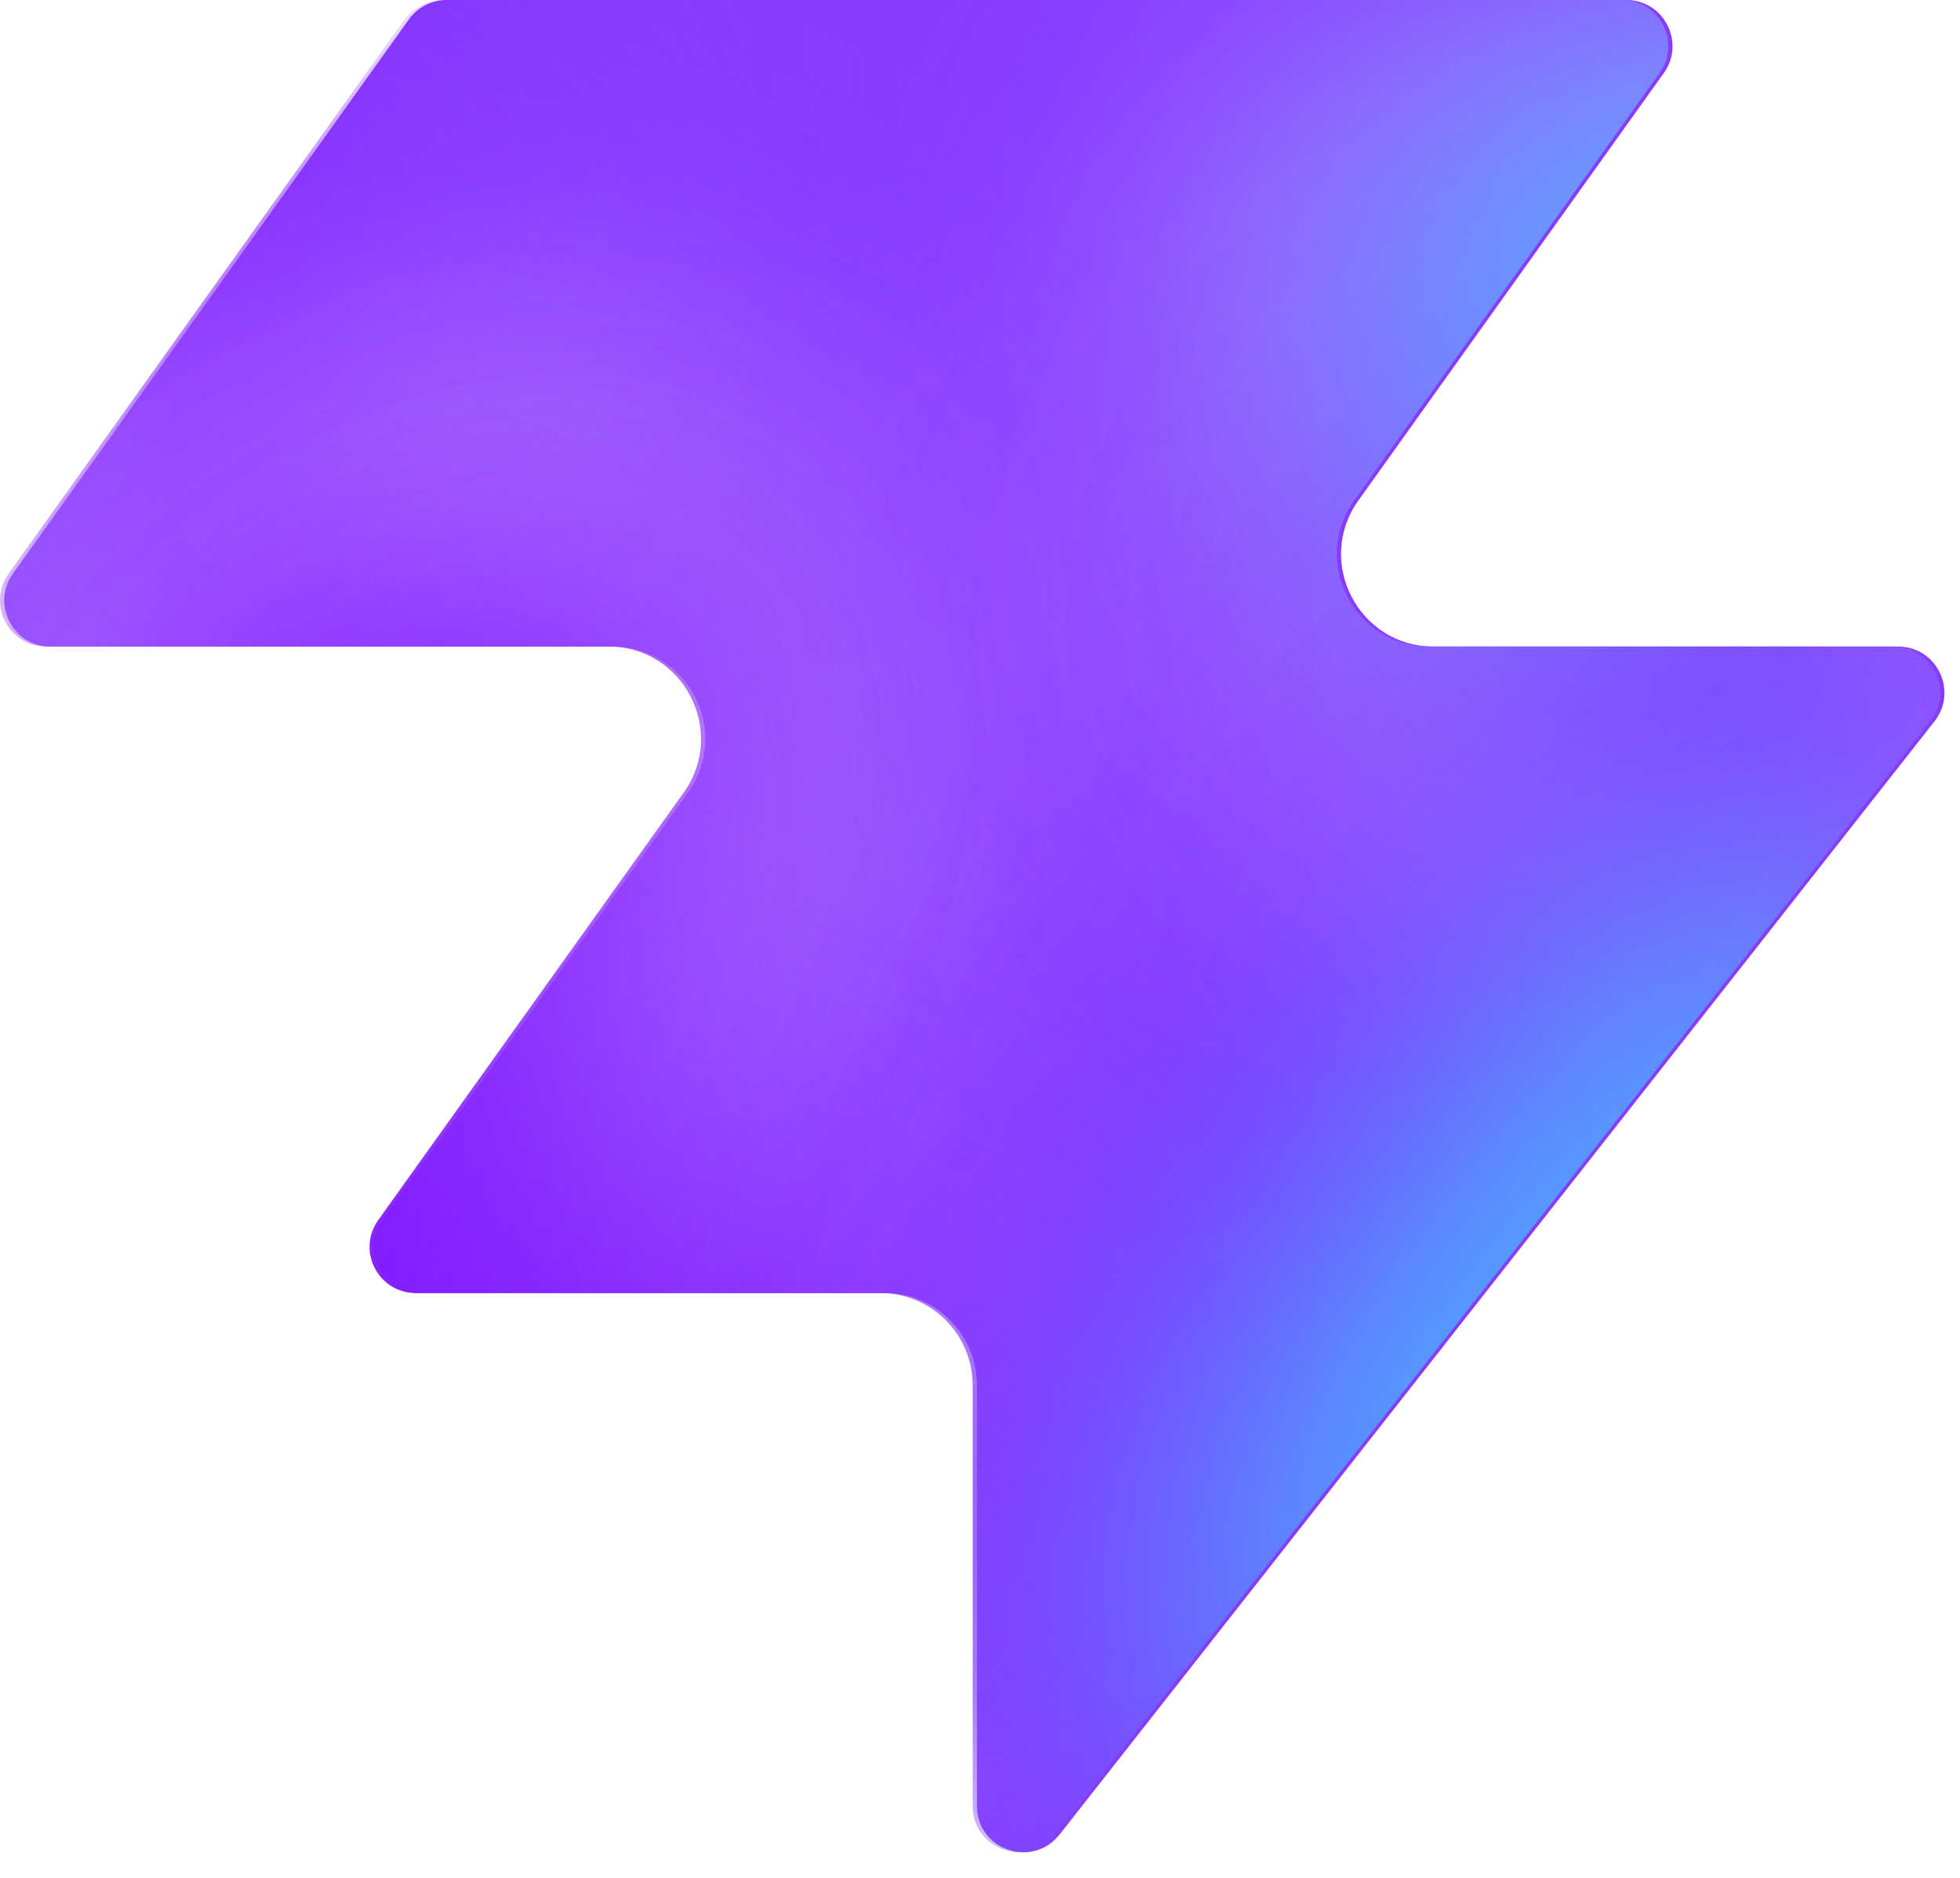
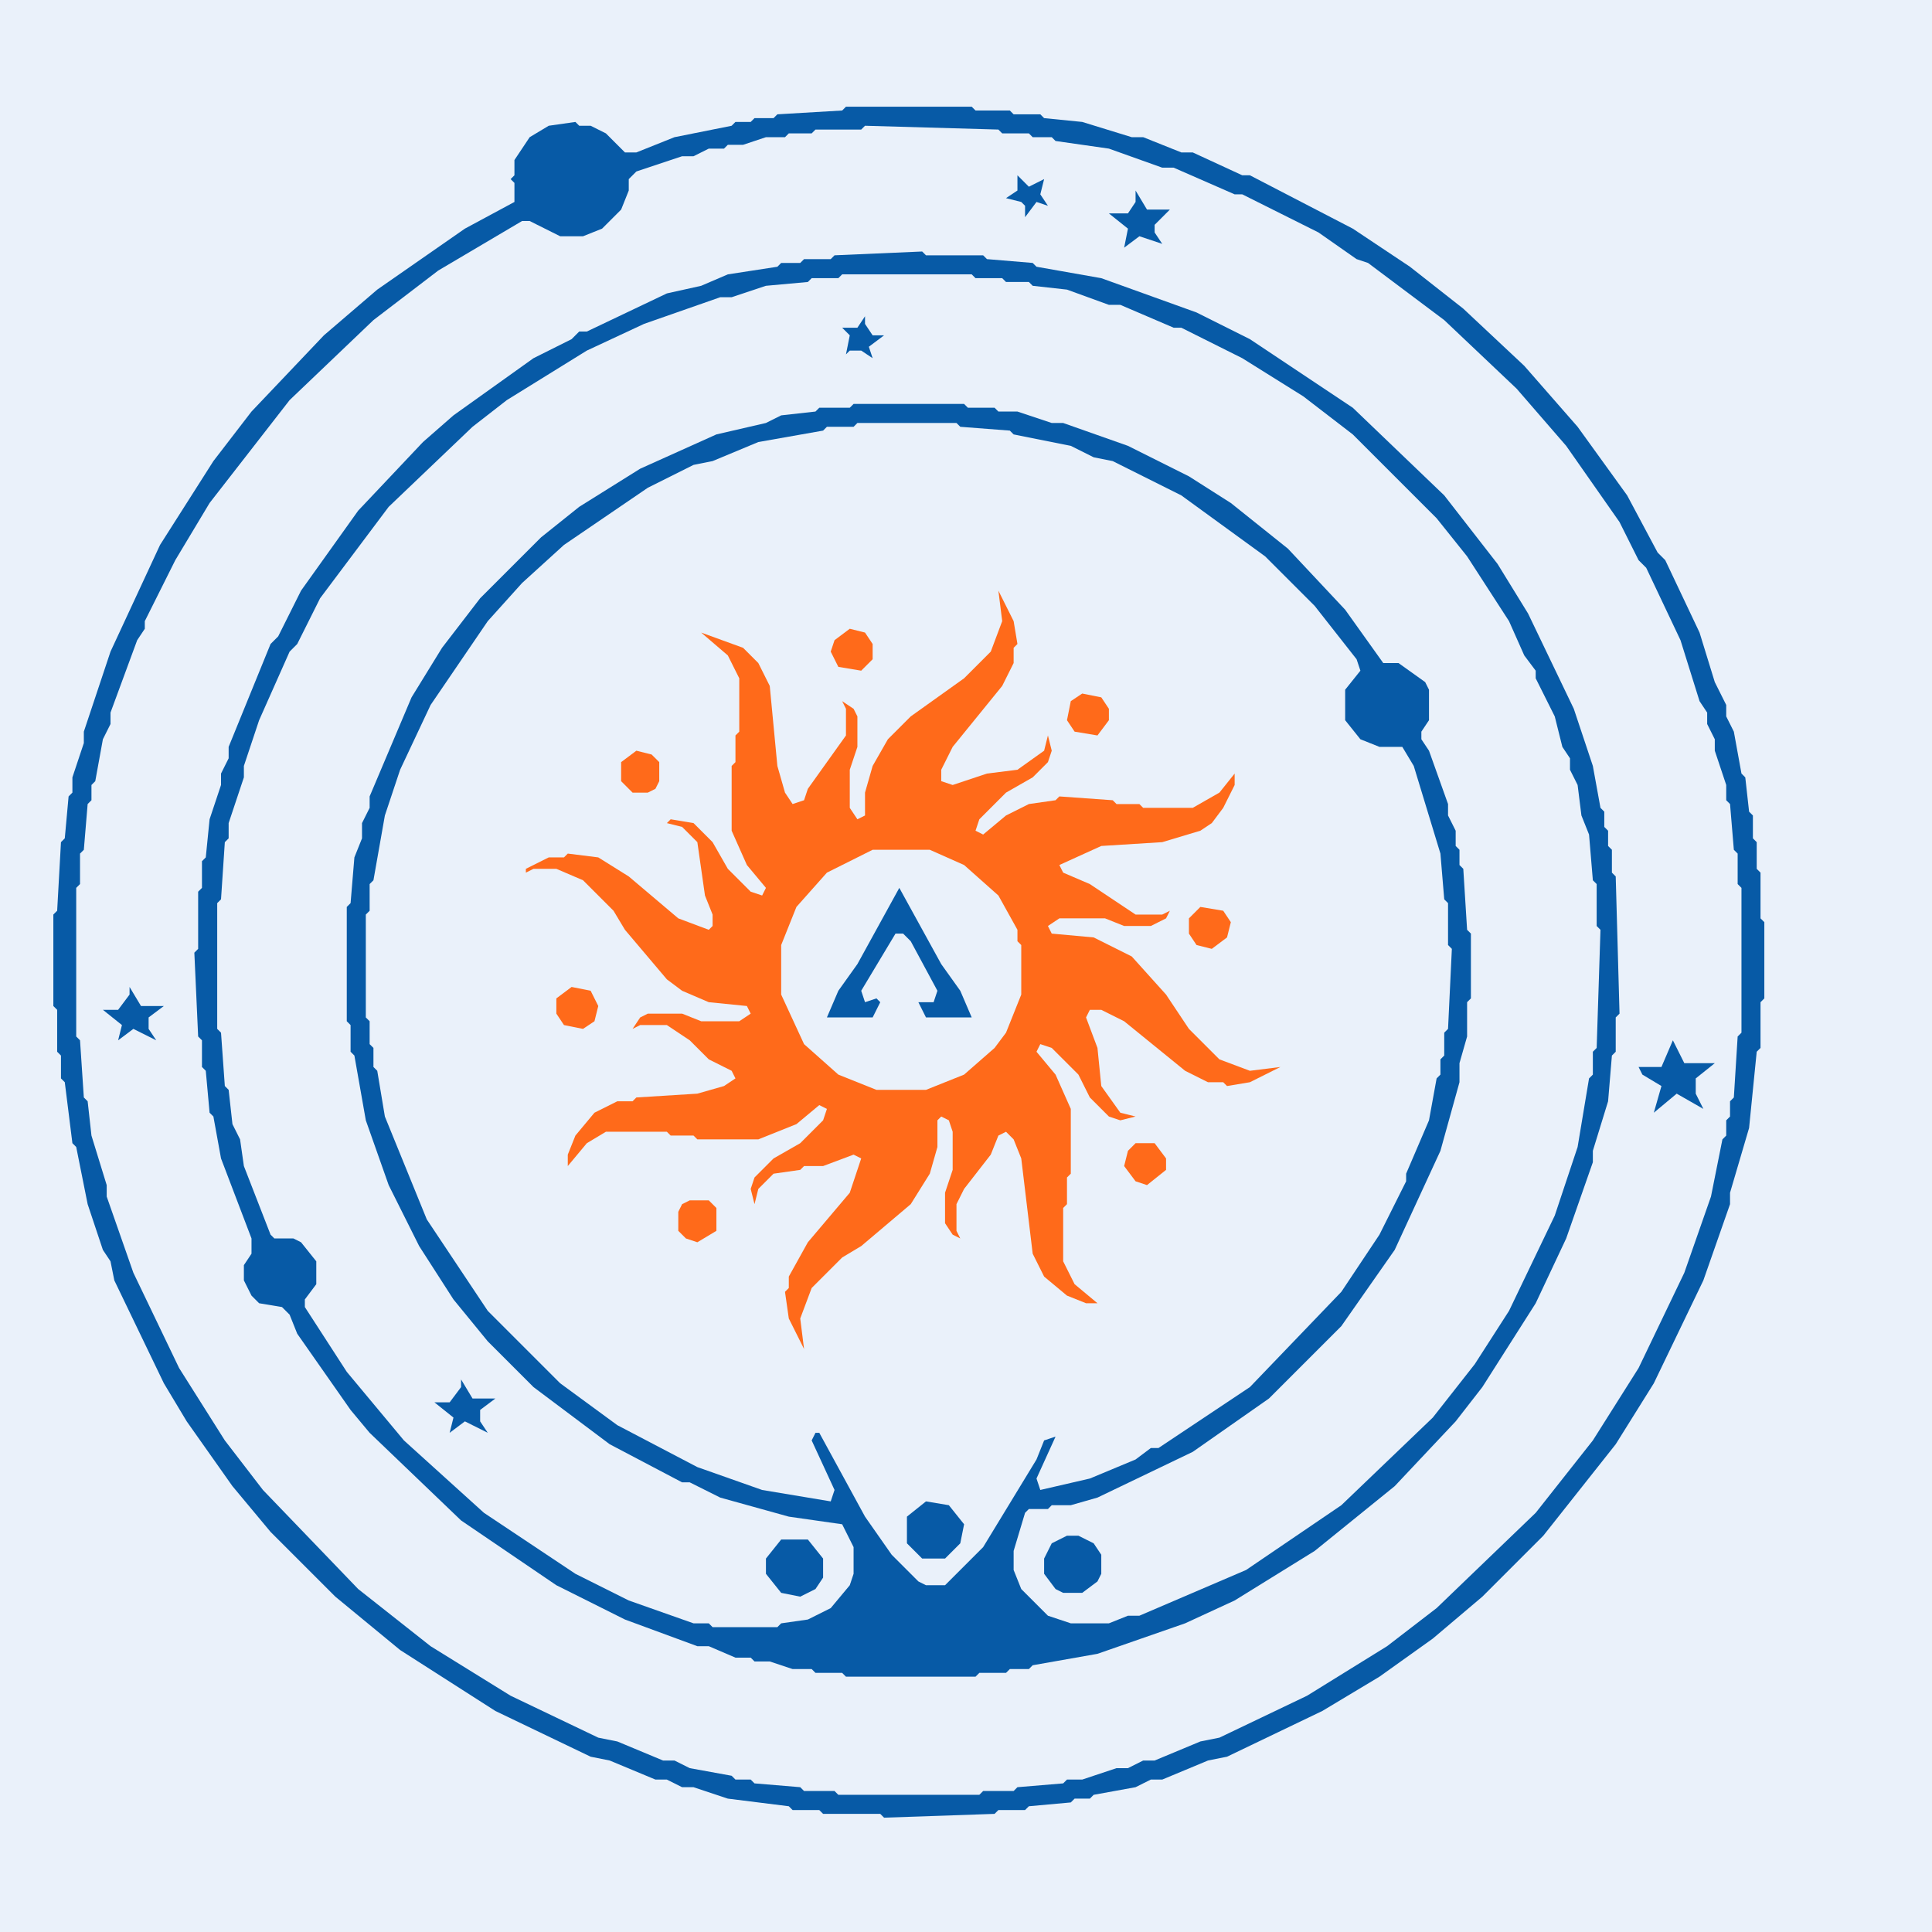
- <svg xmlns="http://www.w3.org/2000/svg" width="48" height="46" fill="none" viewBox="0 0 48 46">
-   <path fill="#863bff" d="M25.946 44.938c-.664.845-2.021.375-2.021-.698V33.937a2.26 2.26 0 0 0-2.262-2.262H10.287c-.92 0-1.456-1.04-.92-1.788l7.48-10.471c1.07-1.497 0-3.578-1.842-3.578H1.237c-.92 0-1.456-1.04-.92-1.788L10.013.474c.214-.297.556-.474.92-.474h28.894c.92 0 1.456 1.04.92 1.788l-7.48 10.471c-1.07 1.498 0 3.579 1.842 3.579h11.377c.943 0 1.473 1.088.89 1.83L25.947 44.94z" style="fill:#863bff;fill:color(display-p3 .525 .23 1);fill-opacity:1" />
-   <mask id="a" width="48" height="46" x="0" y="0" maskUnits="userSpaceOnUse" style="mask-type:alpha">
-     <path fill="#000" d="M25.842 44.938c-.664.844-2.021.375-2.021-.698V33.937a2.26 2.26 0 0 0-2.262-2.262H10.183c-.92 0-1.456-1.04-.92-1.788l7.48-10.471c1.07-1.498 0-3.579-1.842-3.579H1.133c-.92 0-1.456-1.04-.92-1.787L9.91.473c.214-.297.556-.474.92-.474h28.894c.92 0 1.456 1.04.92 1.788l-7.48 10.471c-1.07 1.498 0 3.578 1.842 3.578h11.377c.943 0 1.473 1.088.89 1.832L25.843 44.94z" style="fill:#000;fill-opacity:1" />
-   </mask>
-   <g mask="url(#a)">
-     <g filter="url(#b)">
-       <ellipse cx="5.508" cy="14.704" fill="#ede6ff" rx="5.508" ry="14.704" style="fill:#ede6ff;fill:color(display-p3 .927 .903 1);fill-opacity:1" transform="matrix(.00324 1 1 -.00324 -4.47 31.516)" />
-     </g>
-     <g filter="url(#c)">
-       <ellipse cx="10.399" cy="29.851" fill="#ede6ff" rx="10.399" ry="29.851" style="fill:#ede6ff;fill:color(display-p3 .927 .903 1);fill-opacity:1" transform="matrix(.00324 1 1 -.00324 -39.328 7.883)" />
-     </g>
-     <g filter="url(#d)">
-       <ellipse cx="5.508" cy="30.487" fill="#7e14ff" rx="5.508" ry="30.487" style="fill:#7e14ff;fill:color(display-p3 .492 .077 1);fill-opacity:1" transform="rotate(89.814 -25.913 -14.639)scale(1 -1)" />
-     </g>
-     <g filter="url(#e)">
-       <ellipse cx="5.508" cy="30.599" fill="#7e14ff" rx="5.508" ry="30.599" style="fill:#7e14ff;fill:color(display-p3 .492 .077 1);fill-opacity:1" transform="rotate(89.814 -32.644 -3.334)scale(1 -1)" />
-     </g>
-     <g filter="url(#f)">
-       <ellipse cx="5.508" cy="30.599" fill="#7e14ff" rx="5.508" ry="30.599" style="fill:#7e14ff;fill:color(display-p3 .492 .077 1);fill-opacity:1" transform="matrix(.00324 1 1 -.00324 -34.34 30.47)" />
-     </g>
-     <g filter="url(#g)">
-       <ellipse cx="14.072" cy="22.078" fill="#ede6ff" rx="14.072" ry="22.078" style="fill:#ede6ff;fill:color(display-p3 .927 .903 1);fill-opacity:1" transform="rotate(93.35 24.506 48.493)scale(-1 1)" />
-     </g>
-     <g filter="url(#h)">
-       <ellipse cx="3.47" cy="21.501" fill="#7e14ff" rx="3.47" ry="21.501" style="fill:#7e14ff;fill:color(display-p3 .492 .077 1);fill-opacity:1" transform="rotate(89.009 28.708 47.59)scale(-1 1)" />
-     </g>
-     <g filter="url(#i)">
-       <ellipse cx="3.47" cy="21.501" fill="#7e14ff" rx="3.47" ry="21.501" style="fill:#7e14ff;fill:color(display-p3 .492 .077 1);fill-opacity:1" transform="rotate(89.009 28.708 47.59)scale(-1 1)" />
-     </g>
-     <g filter="url(#j)">
-       <ellipse cx=".387" cy="8.972" fill="#7e14ff" rx="4.407" ry="29.108" style="fill:#7e14ff;fill:color(display-p3 .492 .077 1);fill-opacity:1" transform="rotate(39.51 .387 8.972)" />
-     </g>
-     <g filter="url(#k)">
-       <ellipse cx="47.523" cy="-6.092" fill="#7e14ff" rx="4.407" ry="29.108" style="fill:#7e14ff;fill:color(display-p3 .492 .077 1);fill-opacity:1" transform="rotate(37.892 47.523 -6.092)" />
-     </g>
-     <g filter="url(#l)">
-       <ellipse cx="41.412" cy="6.333" fill="#47bfff" rx="5.971" ry="9.665" style="fill:#47bfff;fill:color(display-p3 .28 .748 1);fill-opacity:1" transform="rotate(37.892 41.412 6.333)" />
-     </g>
-     <g filter="url(#m)">
-       <ellipse cx="-1.879" cy="38.332" fill="#7e14ff" rx="4.407" ry="29.108" style="fill:#7e14ff;fill:color(display-p3 .492 .077 1);fill-opacity:1" transform="rotate(37.892 -1.88 38.332)" />
-     </g>
-     <g filter="url(#n)">
-       <ellipse cx="-1.879" cy="38.332" fill="#7e14ff" rx="4.407" ry="29.108" style="fill:#7e14ff;fill:color(display-p3 .492 .077 1);fill-opacity:1" transform="rotate(37.892 -1.88 38.332)" />
-     </g>
-     <g filter="url(#o)">
-       <ellipse cx="35.651" cy="29.907" fill="#7e14ff" rx="4.407" ry="29.108" style="fill:#7e14ff;fill:color(display-p3 .492 .077 1);fill-opacity:1" transform="rotate(37.892 35.651 29.907)" />
-     </g>
-     <g filter="url(#p)">
-       <ellipse cx="38.418" cy="32.4" fill="#47bfff" rx="5.971" ry="15.297" style="fill:#47bfff;fill:color(display-p3 .28 .748 1);fill-opacity:1" transform="rotate(37.892 38.418 32.4)" />
-     </g>
-   </g>
-   <defs>
-     <filter id="b" width="60.045" height="41.654" x="-19.77" y="16.149" color-interpolation-filters="sRGB" filterUnits="userSpaceOnUse">
-       <feFlood flood-opacity="0" result="BackgroundImageFix" />
-       <feBlend in="SourceGraphic" in2="BackgroundImageFix" result="shape" />
-       <feGaussianBlur result="effect1_foregroundBlur_2002_17158" stdDeviation="7.659" />
-     </filter>
-     <filter id="c" width="90.34" height="51.437" x="-54.613" y="-7.533" color-interpolation-filters="sRGB" filterUnits="userSpaceOnUse">
-       <feFlood flood-opacity="0" result="BackgroundImageFix" />
-       <feBlend in="SourceGraphic" in2="BackgroundImageFix" result="shape" />
-       <feGaussianBlur result="effect1_foregroundBlur_2002_17158" stdDeviation="7.659" />
-     </filter>
-     <filter id="d" width="79.355" height="29.4" x="-49.64" y="2.03" color-interpolation-filters="sRGB" filterUnits="userSpaceOnUse">
-       <feFlood flood-opacity="0" result="BackgroundImageFix" />
-       <feBlend in="SourceGraphic" in2="BackgroundImageFix" result="shape" />
-       <feGaussianBlur result="effect1_foregroundBlur_2002_17158" stdDeviation="4.596" />
-     </filter>
-     <filter id="e" width="79.579" height="29.4" x="-45.045" y="20.029" color-interpolation-filters="sRGB" filterUnits="userSpaceOnUse">
-       <feFlood flood-opacity="0" result="BackgroundImageFix" />
-       <feBlend in="SourceGraphic" in2="BackgroundImageFix" result="shape" />
-       <feGaussianBlur result="effect1_foregroundBlur_2002_17158" stdDeviation="4.596" />
-     </filter>
-     <filter id="f" width="79.579" height="29.4" x="-43.513" y="21.178" color-interpolation-filters="sRGB" filterUnits="userSpaceOnUse">
-       <feFlood flood-opacity="0" result="BackgroundImageFix" />
-       <feBlend in="SourceGraphic" in2="BackgroundImageFix" result="shape" />
-       <feGaussianBlur result="effect1_foregroundBlur_2002_17158" stdDeviation="4.596" />
-     </filter>
-     <filter id="g" width="74.749" height="58.852" x="15.756" y="-17.901" color-interpolation-filters="sRGB" filterUnits="userSpaceOnUse">
-       <feFlood flood-opacity="0" result="BackgroundImageFix" />
-       <feBlend in="SourceGraphic" in2="BackgroundImageFix" result="shape" />
-       <feGaussianBlur result="effect1_foregroundBlur_2002_17158" stdDeviation="7.659" />
-     </filter>
-     <filter id="h" width="61.377" height="25.362" x="23.548" y="2.284" color-interpolation-filters="sRGB" filterUnits="userSpaceOnUse">
-       <feFlood flood-opacity="0" result="BackgroundImageFix" />
-       <feBlend in="SourceGraphic" in2="BackgroundImageFix" result="shape" />
-       <feGaussianBlur result="effect1_foregroundBlur_2002_17158" stdDeviation="4.596" />
-     </filter>
-     <filter id="i" width="61.377" height="25.362" x="23.548" y="2.284" color-interpolation-filters="sRGB" filterUnits="userSpaceOnUse">
-       <feFlood flood-opacity="0" result="BackgroundImageFix" />
-       <feBlend in="SourceGraphic" in2="BackgroundImageFix" result="shape" />
-       <feGaussianBlur result="effect1_foregroundBlur_2002_17158" stdDeviation="4.596" />
-     </filter>
-     <filter id="j" width="56.045" height="63.649" x="-27.636" y="-22.853" color-interpolation-filters="sRGB" filterUnits="userSpaceOnUse">
-       <feFlood flood-opacity="0" result="BackgroundImageFix" />
-       <feBlend in="SourceGraphic" in2="BackgroundImageFix" result="shape" />
-       <feGaussianBlur result="effect1_foregroundBlur_2002_17158" stdDeviation="4.596" />
-     </filter>
-     <filter id="k" width="54.814" height="64.646" x="20.116" y="-38.415" color-interpolation-filters="sRGB" filterUnits="userSpaceOnUse">
-       <feFlood flood-opacity="0" result="BackgroundImageFix" />
-       <feBlend in="SourceGraphic" in2="BackgroundImageFix" result="shape" />
-       <feGaussianBlur result="effect1_foregroundBlur_2002_17158" stdDeviation="4.596" />
-     </filter>
-     <filter id="l" width="33.541" height="35.313" x="24.641" y="-11.323" color-interpolation-filters="sRGB" filterUnits="userSpaceOnUse">
-       <feFlood flood-opacity="0" result="BackgroundImageFix" />
-       <feBlend in="SourceGraphic" in2="BackgroundImageFix" result="shape" />
-       <feGaussianBlur result="effect1_foregroundBlur_2002_17158" stdDeviation="4.596" />
-     </filter>
-     <filter id="m" width="54.814" height="64.646" x="-29.286" y="6.009" color-interpolation-filters="sRGB" filterUnits="userSpaceOnUse">
-       <feFlood flood-opacity="0" result="BackgroundImageFix" />
-       <feBlend in="SourceGraphic" in2="BackgroundImageFix" result="shape" />
-       <feGaussianBlur result="effect1_foregroundBlur_2002_17158" stdDeviation="4.596" />
-     </filter>
-     <filter id="n" width="54.814" height="64.646" x="-29.286" y="6.009" color-interpolation-filters="sRGB" filterUnits="userSpaceOnUse">
-       <feFlood flood-opacity="0" result="BackgroundImageFix" />
-       <feBlend in="SourceGraphic" in2="BackgroundImageFix" result="shape" />
-       <feGaussianBlur result="effect1_foregroundBlur_2002_17158" stdDeviation="4.596" />
-     </filter>
-     <filter id="o" width="54.814" height="64.646" x="8.244" y="-2.416" color-interpolation-filters="sRGB" filterUnits="userSpaceOnUse">
-       <feFlood flood-opacity="0" result="BackgroundImageFix" />
-       <feBlend in="SourceGraphic" in2="BackgroundImageFix" result="shape" />
-       <feGaussianBlur result="effect1_foregroundBlur_2002_17158" stdDeviation="4.596" />
-     </filter>
-     <filter id="p" width="39.409" height="43.623" x="18.713" y="10.588" color-interpolation-filters="sRGB" filterUnits="userSpaceOnUse">
-       <feFlood flood-opacity="0" result="BackgroundImageFix" />
-       <feBlend in="SourceGraphic" in2="BackgroundImageFix" result="shape" />
-       <feGaussianBlur result="effect1_foregroundBlur_2002_17158" stdDeviation="4.596" />
-     </filter>
-   </defs>
+ <svg xmlns="http://www.w3.org/2000/svg" viewBox="0 0 507 507" width="507" height="507">
+   <rect width="507" height="507" fill="#EAF1FA" />
+   <path d="M 205 404 L 201 409 L 201 413 L 205 418 L 210 419 L 214 417 L 216 414 L 216 409 L 212 404 Z M 280 403 L 276 405 L 274 409 L 274 413 L 277 417 L 279 418 L 284 418 L 288 415 L 289 413 L 289 408 L 287 405 L 283 403 Z M 243 394 L 238 398 L 238 405 L 242 409 L 248 409 L 252 405 L 253 400 L 249 395 Z M 114 368 L 119 372 L 118 376 L 122 373 L 128 376 L 126 373 L 126 370 L 130 367 L 124 367 L 121 362 L 121 364 L 118 368 Z M 430 280 L 431 282 L 436 285 L 434 292 L 440 287 L 447 291 L 445 287 L 445 283 L 450 279 L 442 279 L 439 273 L 436 280 Z M 27 265 L 32 269 L 31 273 L 35 270 L 41 273 L 39 270 L 39 267 L 43 264 L 37 264 L 34 259 L 34 261 L 31 265 Z M 236 233 L 225 253 L 220 260 L 217 267 L 229 267 L 231 263 L 230 262 L 227 263 L 226 260 L 235 245 L 237 245 L 239 247 L 246 260 L 245 263 L 241 263 L 243 267 L 255 267 L 252 260 L 247 253 Z M 232 88 L 229 88 L 227 85 L 227 83 L 225 86 L 221 86 L 223 88 L 222 93 L 223 92 L 226 92 L 229 94 L 228 91 Z M 219 67 L 218 68 L 211 68 L 210 69 L 205 69 L 204 70 L 191 72 L 184 75 L 175 77 L 154 87 L 152 87 L 150 89 L 140 94 L 119 109 L 111 116 L 94 134 L 79 155 L 73 167 L 71 169 L 60 196 L 60 199 L 58 203 L 58 206 L 55 215 L 54 225 L 53 226 L 53 233 L 52 234 L 52 249 L 51 250 L 52 272 L 53 273 L 53 280 L 54 281 L 55 292 L 56 293 L 58 304 L 66 325 L 66 329 L 64 332 L 64 336 L 66 340 L 68 342 L 74 343 L 76 345 L 78 350 L 92 370 L 97 376 L 121 399 L 146 416 L 164 425 L 183 432 L 186 432 L 193 435 L 197 435 L 198 436 L 202 436 L 208 438 L 213 438 L 214 439 L 221 439 L 222 440 L 256 440 L 257 439 L 264 439 L 265 438 L 270 438 L 271 437 L 288 434 L 311 426 L 324 420 L 345 407 L 366 390 L 382 373 L 389 364 L 403 342 L 411 325 L 418 305 L 418 302 L 422 289 L 423 277 L 424 276 L 424 267 L 425 266 L 424 230 L 423 229 L 423 223 L 422 222 L 422 218 L 421 217 L 421 213 L 420 212 L 418 201 L 413 186 L 401 161 L 393 148 L 379 130 L 355 107 L 328 89 L 314 82 L 289 73 L 272 70 L 271 69 L 259 68 L 258 67 L 243 67 L 242 66 Z M 225 111 L 251 111 L 252 112 L 265 113 L 266 114 L 281 117 L 287 120 L 292 121 L 310 130 L 332 146 L 345 159 L 356 173 L 357 176 L 353 181 L 353 189 L 357 194 L 362 196 L 368 196 L 371 201 L 378 224 L 379 236 L 380 237 L 380 248 L 381 249 L 380 270 L 379 271 L 379 277 L 378 278 L 378 282 L 377 283 L 375 294 L 369 308 L 369 310 L 362 324 L 352 339 L 328 364 L 304 380 L 302 380 L 298 383 L 286 388 L 273 391 L 272 388 L 277 377 L 274 378 L 272 383 L 258 406 L 248 416 L 243 416 L 241 415 L 234 408 L 227 398 L 215 376 L 214 376 L 213 378 L 219 391 L 218 394 L 200 391 L 183 385 L 162 374 L 147 363 L 128 344 L 112 320 L 101 293 L 99 281 L 98 280 L 98 275 L 97 274 L 97 268 L 96 267 L 96 240 L 97 239 L 97 232 L 98 231 L 101 214 L 105 202 L 113 185 L 128 163 L 137 153 L 148 143 L 170 128 L 182 122 L 187 121 L 199 116 L 216 113 L 217 112 L 224 112 Z M 189 78 L 192 78 L 201 75 L 212 74 L 213 73 L 220 73 L 221 72 L 255 72 L 256 73 L 263 73 L 264 74 L 270 74 L 271 75 L 280 76 L 291 80 L 294 80 L 308 86 L 310 86 L 326 94 L 342 104 L 355 114 L 377 136 L 385 146 L 396 163 L 400 172 L 403 176 L 403 178 L 408 188 L 410 196 L 412 199 L 412 202 L 414 206 L 415 214 L 417 219 L 418 231 L 419 232 L 419 243 L 420 244 L 419 275 L 418 276 L 418 282 L 417 283 L 414 301 L 408 319 L 396 344 L 387 358 L 376 372 L 352 395 L 327 412 L 299 424 L 296 424 L 291 426 L 281 426 L 275 424 L 268 417 L 266 412 L 266 407 L 269 397 L 270 396 L 275 396 L 276 395 L 281 395 L 288 393 L 313 381 L 333 367 L 352 348 L 366 328 L 378 302 L 383 284 L 383 279 L 385 272 L 385 263 L 386 262 L 386 245 L 385 244 L 384 228 L 383 227 L 383 223 L 382 222 L 382 218 L 380 214 L 380 211 L 375 197 L 373 194 L 373 192 L 375 189 L 375 181 L 374 179 L 367 174 L 363 174 L 353 160 L 338 144 L 323 132 L 312 125 L 296 117 L 279 111 L 276 111 L 267 108 L 262 108 L 261 107 L 254 107 L 253 106 L 224 106 L 223 107 L 215 107 L 214 108 L 205 109 L 201 111 L 188 114 L 168 123 L 152 133 L 142 141 L 126 157 L 116 170 L 108 183 L 97 209 L 97 212 L 95 216 L 95 220 L 93 225 L 92 237 L 91 238 L 91 268 L 92 269 L 92 276 L 93 277 L 96 294 L 102 311 L 110 327 L 119 341 L 128 352 L 140 364 L 160 379 L 179 389 L 181 389 L 189 393 L 207 398 L 221 400 L 224 406 L 224 413 L 223 416 L 218 422 L 212 425 L 205 426 L 204 427 L 187 427 L 186 426 L 182 426 L 165 420 L 151 413 L 127 397 L 106 378 L 91 360 L 80 343 L 80 341 L 83 337 L 83 331 L 79 326 L 77 325 L 72 325 L 71 324 L 64 306 L 63 299 L 61 295 L 60 286 L 59 285 L 58 271 L 57 270 L 57 237 L 58 236 L 59 221 L 60 220 L 60 216 L 64 204 L 64 201 L 68 189 L 76 171 L 78 169 L 84 157 L 102 133 L 124 112 L 133 105 L 154 92 L 169 85 Z M 291 56 L 296 60 L 295 65 L 299 62 L 305 64 L 303 61 L 303 59 L 307 55 L 301 55 L 298 50 L 298 53 L 296 56 Z M 267 46 L 267 50 L 264 52 L 268 53 L 269 54 L 269 57 L 272 53 L 275 54 L 273 51 L 274 47 L 270 49 Z M 144 33 L 139 36 L 135 42 L 135 46 L 134 47 L 135 48 L 135 53 L 122 60 L 99 76 L 85 88 L 66 108 L 56 121 L 42 143 L 29 171 L 22 192 L 22 195 L 19 204 L 19 208 L 18 209 L 17 220 L 16 221 L 15 239 L 14 240 L 14 264 L 15 265 L 15 276 L 16 277 L 16 283 L 17 284 L 19 300 L 20 301 L 23 316 L 27 328 L 29 331 L 30 336 L 43 363 L 49 373 L 61 390 L 71 402 L 88 419 L 105 433 L 130 449 L 155 461 L 160 462 L 172 467 L 175 467 L 179 469 L 182 469 L 191 472 L 207 474 L 208 475 L 215 475 L 216 476 L 231 476 L 232 477 L 261 476 L 262 475 L 269 475 L 270 474 L 281 473 L 282 472 L 286 472 L 287 471 L 298 469 L 302 467 L 305 467 L 317 462 L 322 461 L 347 449 L 362 440 L 376 430 L 389 419 L 405 403 L 424 379 L 434 363 L 447 336 L 454 316 L 454 313 L 459 296 L 461 276 L 462 275 L 462 263 L 463 262 L 463 242 L 462 241 L 462 229 L 461 228 L 461 221 L 460 220 L 460 214 L 459 213 L 458 204 L 457 203 L 455 192 L 453 188 L 453 185 L 450 179 L 446 166 L 437 147 L 435 145 L 427 130 L 414 112 L 400 96 L 384 81 L 370 70 L 355 60 L 328 46 L 326 46 L 313 40 L 310 40 L 300 36 L 297 36 L 284 32 L 274 31 L 273 30 L 266 30 L 265 29 L 256 29 L 255 28 L 222 28 L 221 29 L 204 30 L 203 31 L 198 31 L 197 32 L 193 32 L 192 33 L 177 36 L 167 40 L 164 40 L 159 35 L 155 33 L 152 33 L 151 32 Z M 214 34 L 226 34 L 227 33 L 262 34 L 263 35 L 270 35 L 271 36 L 276 36 L 277 37 L 291 39 L 305 44 L 308 44 L 324 51 L 326 51 L 346 61 L 356 68 L 359 69 L 379 84 L 398 102 L 411 117 L 425 137 L 430 147 L 432 149 L 441 168 L 446 184 L 448 187 L 448 190 L 450 194 L 450 197 L 453 206 L 453 210 L 454 211 L 455 223 L 456 224 L 456 232 L 457 233 L 457 271 L 456 272 L 455 288 L 454 289 L 454 293 L 453 294 L 453 298 L 452 299 L 449 314 L 442 334 L 430 359 L 418 378 L 403 397 L 377 422 L 364 432 L 343 445 L 320 456 L 315 457 L 303 462 L 300 462 L 296 464 L 293 464 L 284 467 L 280 467 L 279 468 L 267 469 L 266 470 L 258 470 L 257 471 L 220 471 L 219 470 L 211 470 L 210 469 L 198 468 L 197 467 L 193 467 L 192 466 L 181 464 L 177 462 L 174 462 L 162 457 L 157 456 L 134 445 L 113 432 L 94 417 L 69 391 L 59 378 L 47 359 L 35 334 L 28 314 L 28 311 L 24 298 L 23 289 L 22 288 L 21 273 L 20 272 L 20 233 L 21 232 L 21 224 L 22 223 L 23 211 L 24 210 L 24 206 L 25 205 L 27 194 L 29 190 L 29 187 L 36 168 L 38 165 L 38 163 L 46 147 L 55 132 L 76 105 L 98 84 L 115 71 L 137 58 L 139 58 L 147 62 L 153 62 L 158 60 L 163 55 L 165 50 L 165 47 L 167 45 L 179 41 L 182 41 L 186 39 L 190 39 L 191 38 L 195 38 L 201 36 L 206 36 L 207 35 L 213 35 Z" fill="#075AA6" fill-rule="evenodd" />
+   <path d="M 186 315 L 181 315 L 179 316 L 178 318 L 178 323 L 180 325 L 183 326 L 188 323 L 188 317 Z M 298 300 L 296 302 L 295 306 L 298 310 L 301 311 L 306 307 L 306 304 L 303 300 Z M 150 259 L 146 262 L 146 266 L 148 269 L 153 270 L 156 268 L 157 264 L 155 260 Z M 315 238 L 312 241 L 312 245 L 314 248 L 318 249 L 322 246 L 323 242 L 321 239 Z M 167 197 L 163 200 L 163 205 L 166 208 L 170 208 L 172 207 L 173 205 L 173 200 L 171 198 Z M 284 182 L 281 184 L 280 189 L 282 192 L 288 193 L 291 189 L 291 186 L 289 183 Z M 223 165 L 219 168 L 218 171 L 220 175 L 226 176 L 229 173 L 229 169 L 227 166 Z M 262 155 L 263 163 L 260 171 L 253 178 L 239 188 L 233 194 L 229 201 L 227 208 L 227 214 L 225 215 L 223 212 L 223 202 L 225 196 L 225 188 L 224 186 L 221 184 L 222 186 L 222 193 L 212 207 L 211 210 L 208 211 L 206 208 L 204 201 L 202 180 L 199 174 L 195 170 L 184 166 L 191 172 L 194 178 L 194 192 L 193 193 L 193 200 L 192 201 L 192 218 L 196 227 L 201 233 L 200 235 L 197 234 L 191 228 L 187 221 L 182 216 L 176 215 L 175 216 L 179 217 L 183 221 L 185 235 L 187 240 L 187 243 L 186 244 L 178 241 L 165 230 L 157 225 L 149 224 L 148 225 L 144 225 L 138 228 L 138 229 L 140 228 L 146 228 L 153 231 L 161 239 L 164 244 L 175 257 L 179 260 L 186 263 L 196 264 L 197 266 L 194 268 L 184 268 L 179 266 L 170 266 L 168 267 L 166 270 L 168 269 L 175 269 L 181 273 L 186 278 L 192 281 L 193 283 L 190 285 L 183 287 L 167 288 L 166 289 L 162 289 L 156 292 L 151 298 L 149 303 L 149 306 L 154 300 L 159 297 L 175 297 L 176 298 L 182 298 L 183 299 L 199 299 L 209 295 L 215 290 L 217 291 L 216 294 L 210 300 L 203 304 L 198 309 L 197 312 L 198 316 L 199 312 L 203 308 L 210 307 L 211 306 L 216 306 L 224 303 L 226 304 L 223 313 L 212 326 L 207 335 L 207 338 L 206 339 L 207 346 L 211 354 L 210 346 L 213 338 L 221 330 L 226 327 L 239 316 L 244 308 L 246 301 L 246 294 L 247 293 L 249 294 L 250 297 L 250 307 L 248 313 L 248 321 L 250 324 L 252 325 L 251 323 L 251 316 L 253 312 L 260 303 L 262 298 L 264 297 L 266 299 L 268 304 L 271 329 L 274 335 L 280 340 L 285 342 L 288 342 L 282 337 L 279 331 L 279 317 L 280 316 L 280 309 L 281 308 L 281 291 L 277 282 L 272 276 L 273 274 L 276 275 L 283 282 L 286 288 L 291 293 L 294 294 L 298 293 L 294 292 L 289 285 L 288 275 L 285 267 L 286 265 L 289 265 L 295 268 L 311 281 L 317 284 L 321 284 L 322 285 L 328 284 L 336 280 L 328 281 L 320 278 L 312 270 L 306 261 L 297 251 L 287 246 L 276 245 L 275 243 L 278 241 L 290 241 L 295 243 L 302 243 L 306 241 L 307 239 L 305 240 L 298 240 L 286 232 L 279 229 L 278 227 L 289 222 L 305 221 L 315 218 L 318 216 L 321 212 L 324 206 L 324 203 L 320 208 L 313 212 L 300 212 L 299 211 L 293 211 L 292 210 L 278 209 L 277 210 L 270 211 L 264 214 L 258 219 L 256 218 L 257 215 L 264 208 L 271 204 L 275 200 L 276 197 L 275 193 L 274 197 L 267 202 L 259 203 L 250 206 L 247 205 L 247 202 L 250 196 L 263 180 L 266 174 L 266 170 L 267 169 L 266 163 Z M 229 223 L 244 223 L 253 227 L 262 235 L 267 244 L 267 247 L 268 248 L 268 261 L 264 271 L 261 275 L 253 282 L 243 286 L 230 286 L 220 282 L 211 274 L 205 261 L 205 248 L 209 238 L 217 229 Z" fill="#FF6A1A" fill-rule="evenodd" />
</svg>
